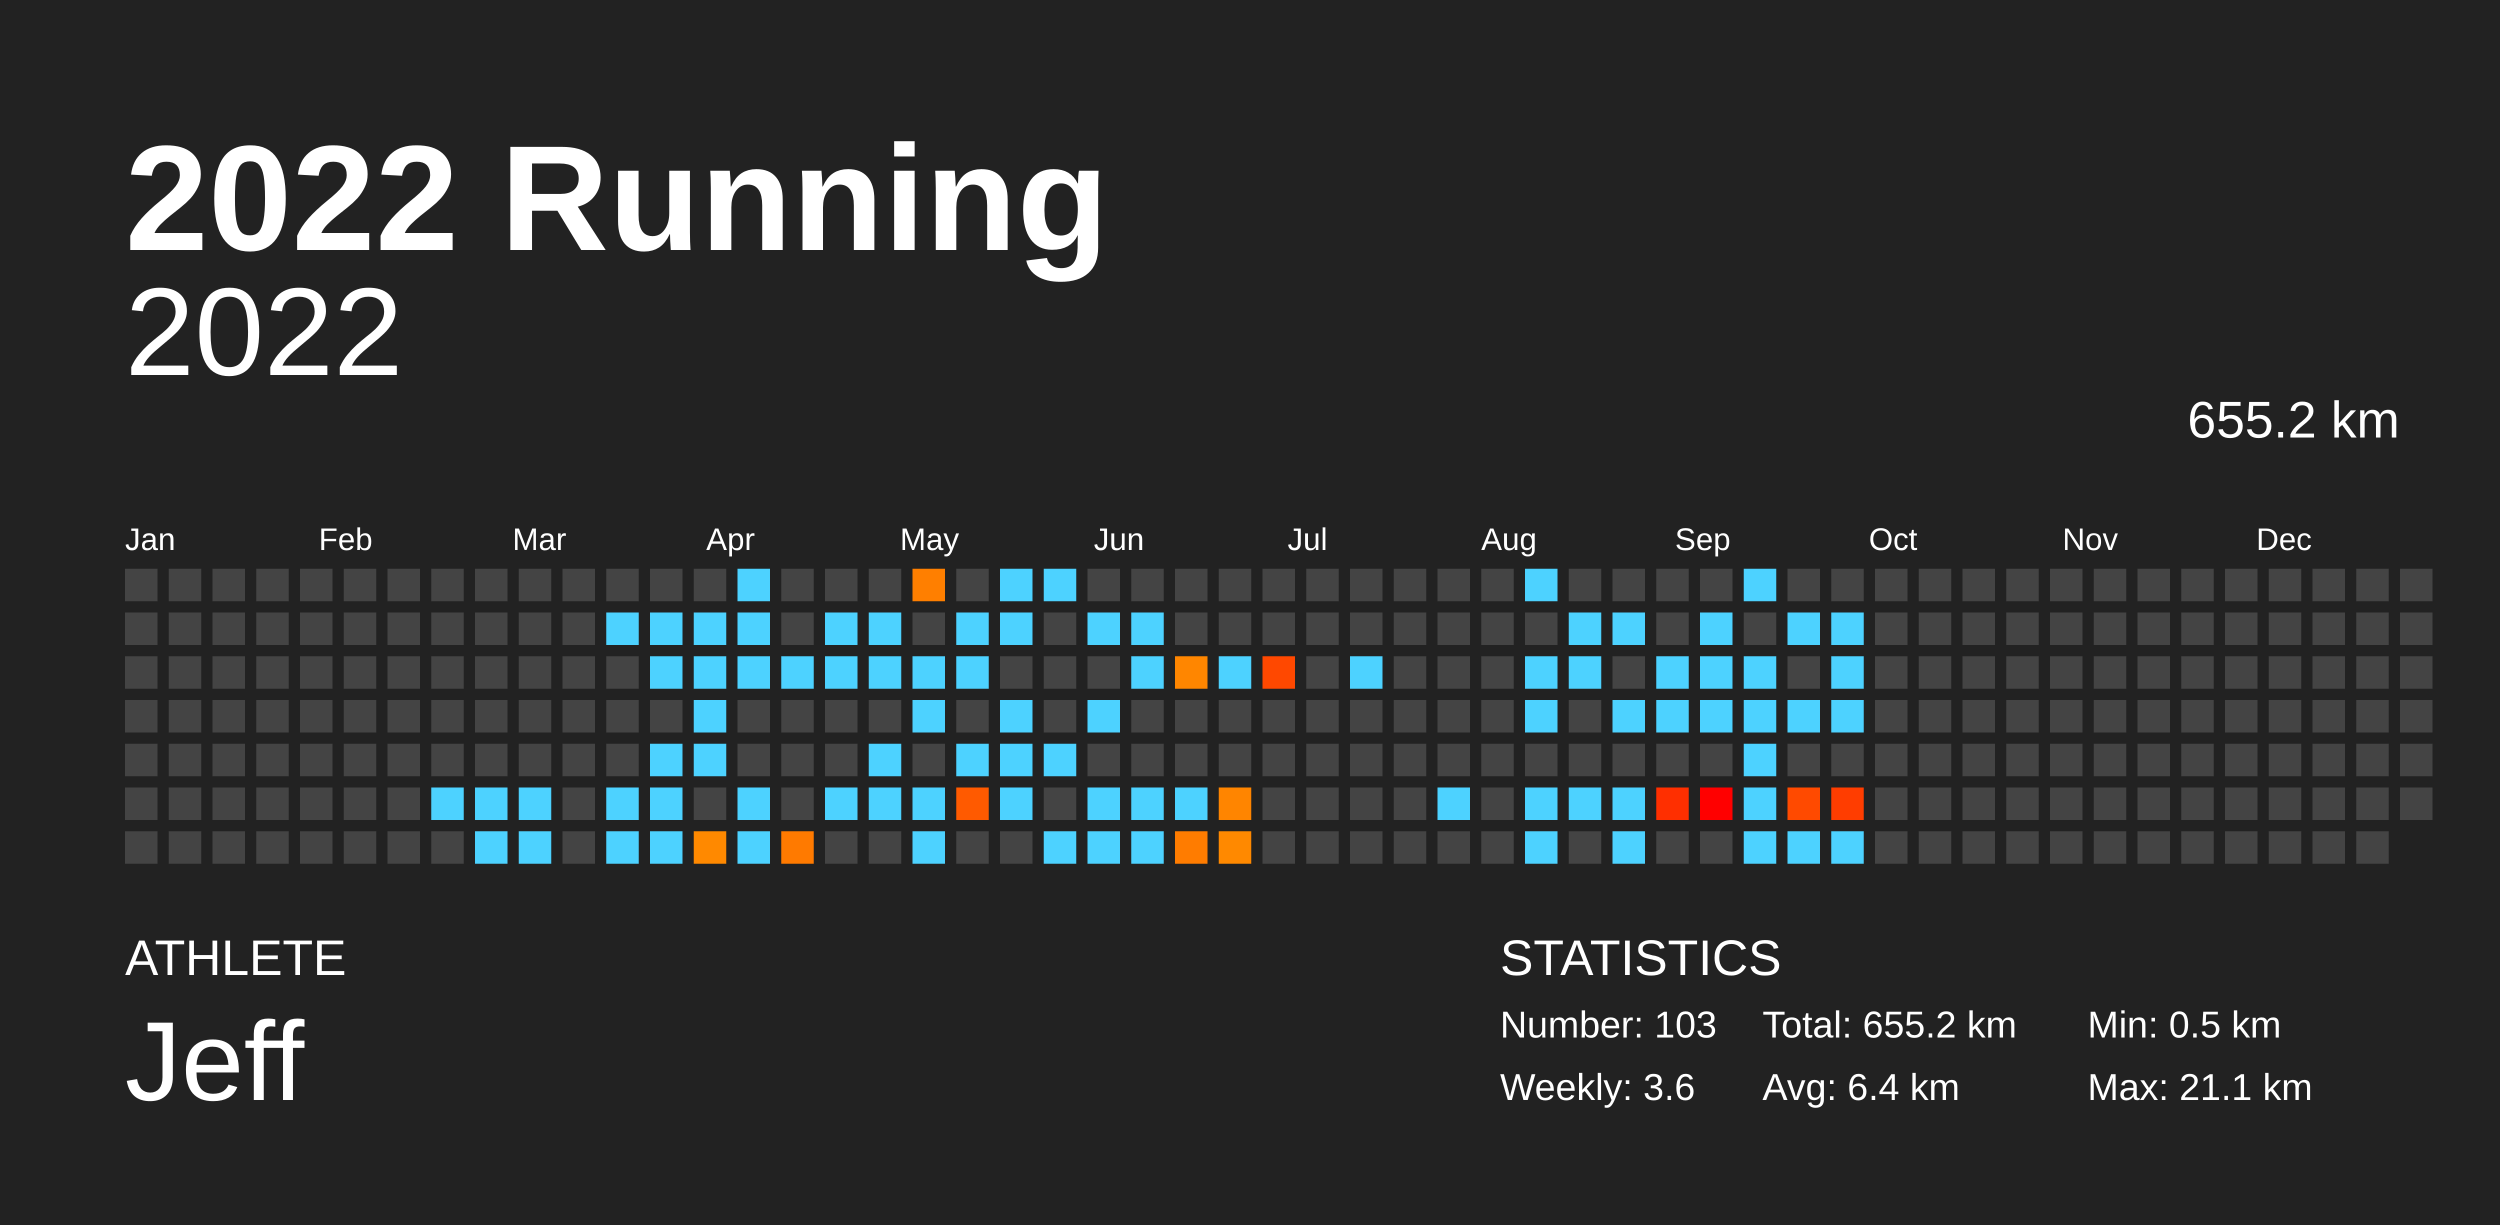
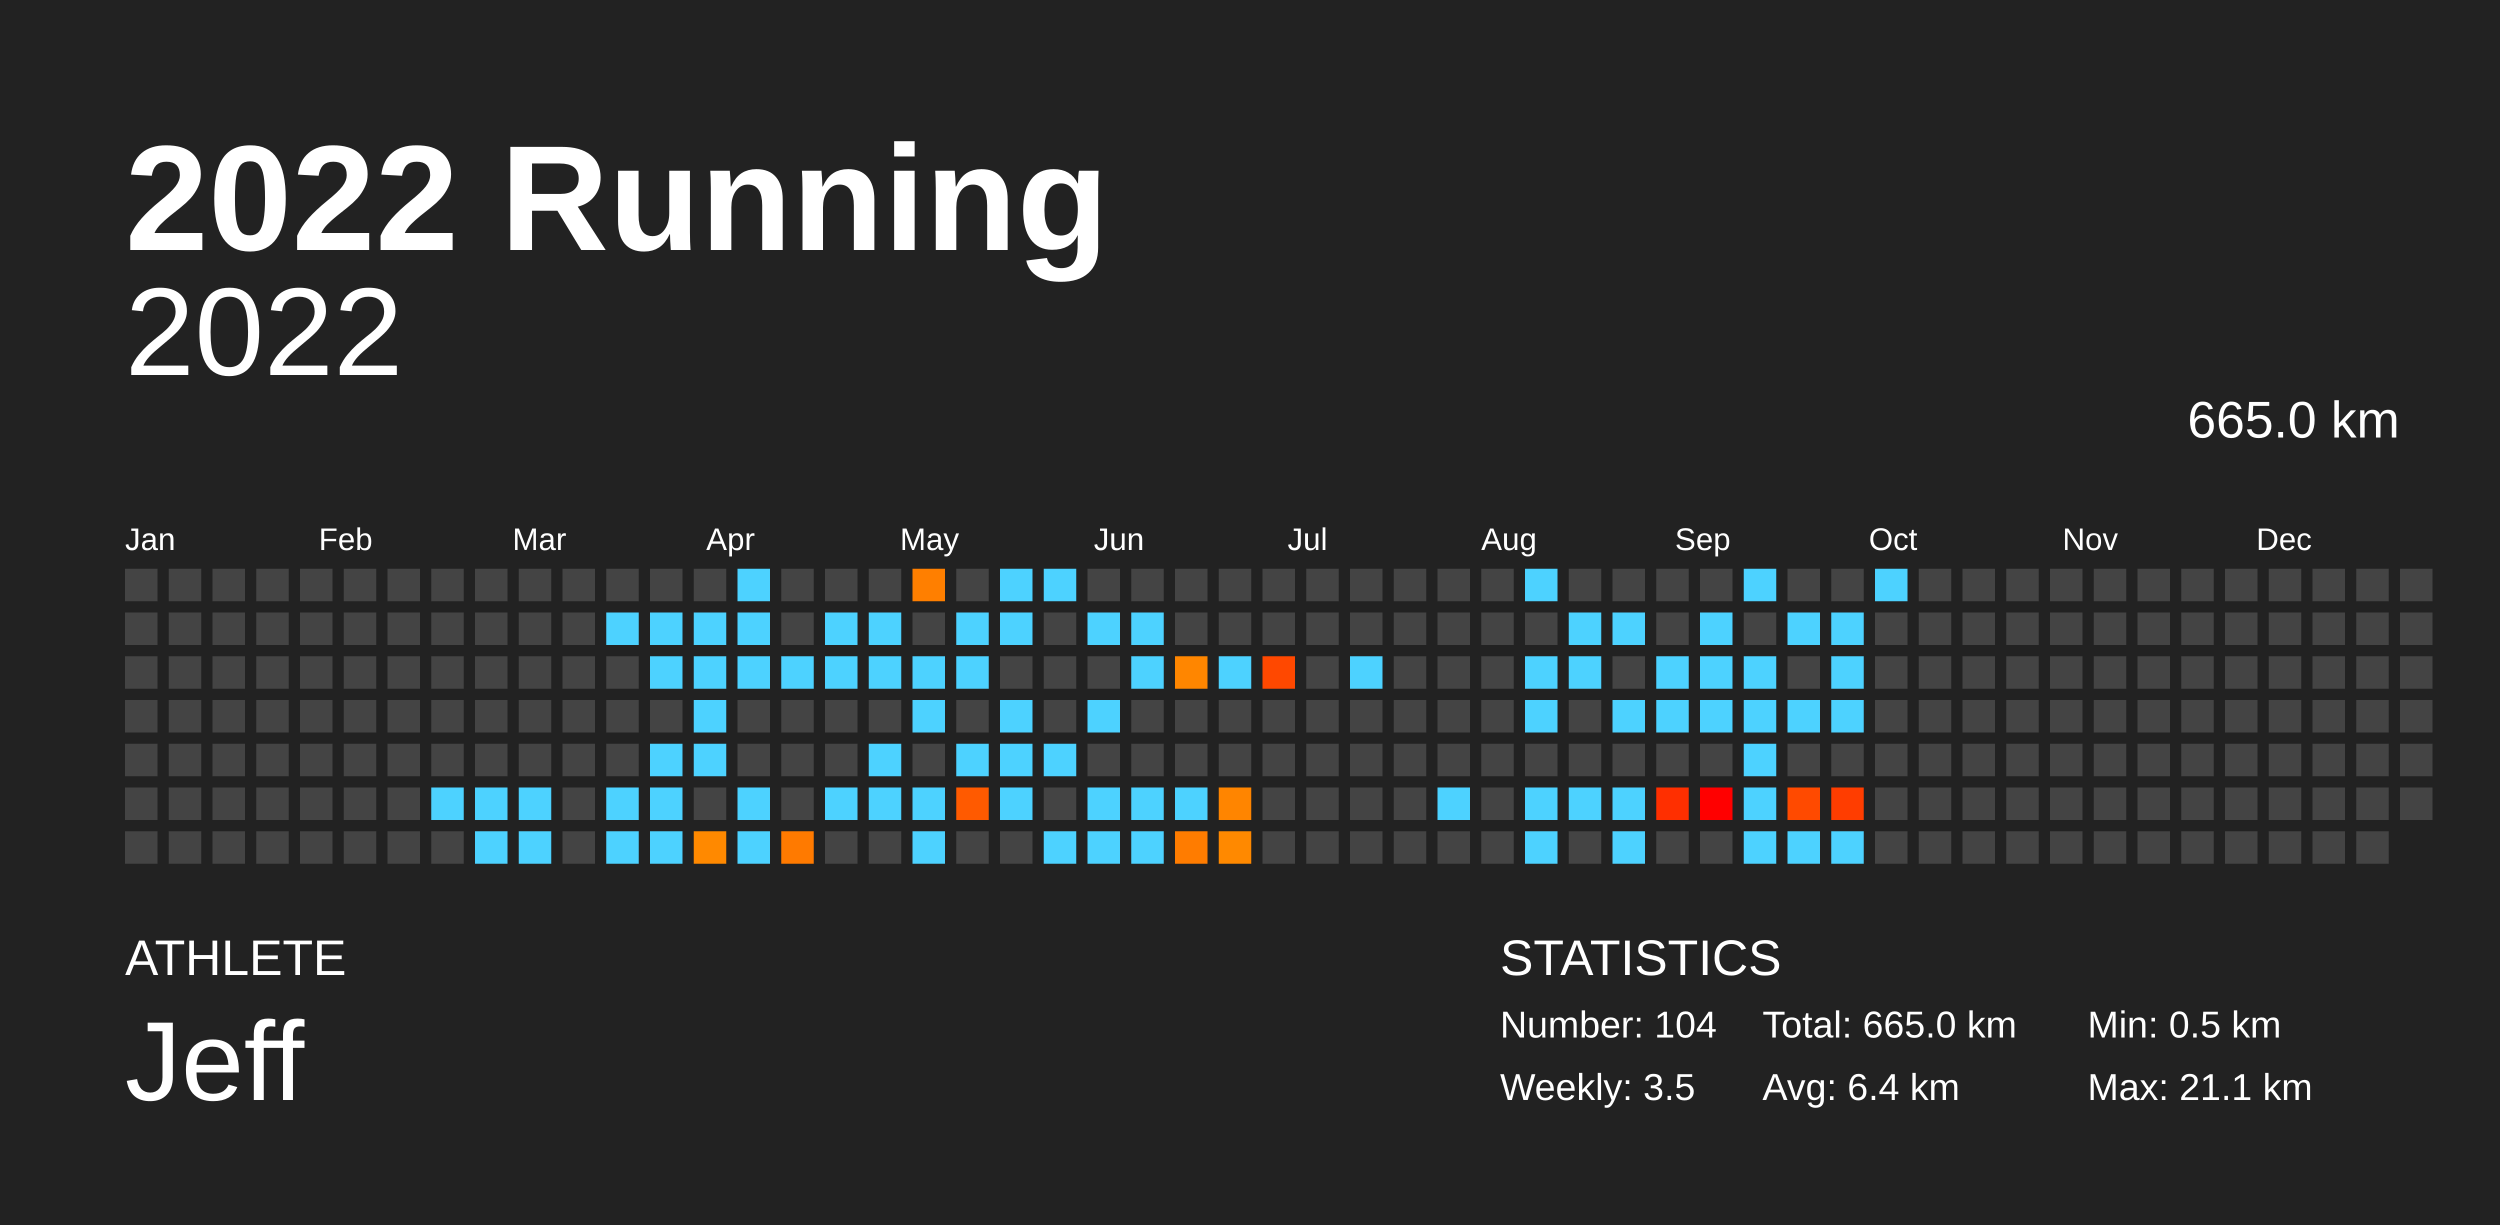
<svg xmlns="http://www.w3.org/2000/svg" baseProfile="full" height="98mm" version="1.1" viewBox="0,0,200,98" width="200mm">
  <defs />
  <rect fill="#222222" height="98" width="200" x="0" y="0" />
  <text fill="#FFFFFF" style="font-size:12px; font-family:Arial; font-weight:bold;" x="10" y="20">2022 Running</text>
  <text fill="#FFFFFF" style="font-size:4px; font-family:Arial" x="10" y="78">ATHLETE</text>
  <text fill="#FFFFFF" style="font-size:9px; font-family:Arial" x="10" y="88">Jeff</text>
  <text fill="#FFFFFF" style="font-size:4px; font-family:Arial" x="120" y="78">STATISTICS</text>
-   <text fill="#FFFFFF" style="font-size:3px; font-family:Arial" x="120" y="83">Number: 103</text>
-   <text fill="#FFFFFF" style="font-size:3px; font-family:Arial" x="120" y="88">Weekly: 3.6</text>
-   <text fill="#FFFFFF" style="font-size:3px; font-family:Arial" x="141" y="83">Total: 655.2 km</text>
+   <text fill="#FFFFFF" style="font-size:3px; font-family:Arial" x="120" y="83">Number: 104</text>
+   <text fill="#FFFFFF" style="font-size:3px; font-family:Arial" x="120" y="88">Weekly: 3.5</text>
+   <text fill="#FFFFFF" style="font-size:3px; font-family:Arial" x="141" y="83">Total: 665.0 km</text>
  <text fill="#FFFFFF" style="font-size:3px; font-family:Arial" x="141" y="88">Avg: 6.4 km</text>
  <text fill="#FFFFFF" style="font-size:3px; font-family:Arial" x="167" y="83">Min: 0.5 km</text>
  <text fill="#FFFFFF" style="font-size:3px; font-family:Arial" x="167" y="88">Max: 21.1 km</text>
  <text alignment-baseline="hanging" fill="#FFFFFF" style="font-size:10.0px; font-family:Arial;" x="10" y="30">2022</text>
-   <text alignment-baseline="hanging" fill="#FFFFFF" style="font-size:4.125px; font-family:Arial;" x="175" y="35">655.2 km</text>
+   <text alignment-baseline="hanging" fill="#FFFFFF" style="font-size:4.125px; font-family:Arial;" x="175" y="35">665.0 km</text>
  <text fill="#FFFFFF" style="font-size:2.5px; font-family:Arial" x="10.0" y="44">Jan</text>
  <text fill="#FFFFFF" style="font-size:2.5px; font-family:Arial" x="25.5" y="44">Feb</text>
  <text fill="#FFFFFF" style="font-size:2.5px; font-family:Arial" x="41.0" y="44">Mar</text>
  <text fill="#FFFFFF" style="font-size:2.5px; font-family:Arial" x="56.5" y="44">Apr</text>
  <text fill="#FFFFFF" style="font-size:2.5px; font-family:Arial" x="72.0" y="44">May</text>
  <text fill="#FFFFFF" style="font-size:2.5px; font-family:Arial" x="87.5" y="44">Jun</text>
  <text fill="#FFFFFF" style="font-size:2.5px; font-family:Arial" x="103.0" y="44">Jul</text>
  <text fill="#FFFFFF" style="font-size:2.5px; font-family:Arial" x="118.5" y="44">Aug</text>
  <text fill="#FFFFFF" style="font-size:2.5px; font-family:Arial" x="134.0" y="44">Sep</text>
  <text fill="#FFFFFF" style="font-size:2.5px; font-family:Arial" x="149.5" y="44">Oct</text>
  <text fill="#FFFFFF" style="font-size:2.5px; font-family:Arial" x="165.0" y="44">Nov</text>
  <text fill="#FFFFFF" style="font-size:2.5px; font-family:Arial" x="180.5" y="44">Dec</text>
  <rect fill="#444444" height="2.6" width="2.6" x="10.0" y="45.5" />
  <rect fill="#444444" height="2.6" width="2.6" x="10.0" y="49.0" />
  <rect fill="#444444" height="2.6" width="2.6" x="10.0" y="52.5" />
  <rect fill="#444444" height="2.6" width="2.6" x="10.0" y="56.0" />
  <rect fill="#444444" height="2.6" width="2.6" x="10.0" y="59.5" />
  <rect fill="#444444" height="2.6" width="2.6" x="10.0" y="63.0" />
  <rect fill="#444444" height="2.6" width="2.6" x="10.0" y="66.5" />
  <rect fill="#444444" height="2.6" width="2.6" x="13.5" y="45.5" />
  <rect fill="#444444" height="2.6" width="2.6" x="13.5" y="49.0" />
  <rect fill="#444444" height="2.6" width="2.6" x="13.5" y="52.5" />
  <rect fill="#444444" height="2.6" width="2.6" x="13.5" y="56.0" />
  <rect fill="#444444" height="2.6" width="2.6" x="13.5" y="59.5" />
  <rect fill="#444444" height="2.6" width="2.6" x="13.5" y="63.0" />
  <rect fill="#444444" height="2.6" width="2.6" x="13.5" y="66.5" />
  <rect fill="#444444" height="2.6" width="2.6" x="17.0" y="45.5" />
  <rect fill="#444444" height="2.6" width="2.6" x="17.0" y="49.0" />
  <rect fill="#444444" height="2.6" width="2.6" x="17.0" y="52.5" />
  <rect fill="#444444" height="2.6" width="2.6" x="17.0" y="56.0" />
  <rect fill="#444444" height="2.6" width="2.6" x="17.0" y="59.5" />
  <rect fill="#444444" height="2.6" width="2.6" x="17.0" y="63.0" />
  <rect fill="#444444" height="2.6" width="2.6" x="17.0" y="66.5" />
  <rect fill="#444444" height="2.6" width="2.6" x="20.5" y="45.5" />
  <rect fill="#444444" height="2.6" width="2.6" x="20.5" y="49.0" />
  <rect fill="#444444" height="2.6" width="2.6" x="20.5" y="52.5" />
  <rect fill="#444444" height="2.6" width="2.6" x="20.5" y="56.0" />
  <rect fill="#444444" height="2.6" width="2.6" x="20.5" y="59.5" />
  <rect fill="#444444" height="2.6" width="2.6" x="20.5" y="63.0" />
  <rect fill="#444444" height="2.6" width="2.6" x="20.5" y="66.5" />
  <rect fill="#444444" height="2.6" width="2.6" x="24.0" y="45.5" />
  <rect fill="#444444" height="2.6" width="2.6" x="24.0" y="49.0" />
  <rect fill="#444444" height="2.6" width="2.6" x="24.0" y="52.5" />
  <rect fill="#444444" height="2.6" width="2.6" x="24.0" y="56.0" />
  <rect fill="#444444" height="2.6" width="2.6" x="24.0" y="59.5" />
  <rect fill="#444444" height="2.6" width="2.6" x="24.0" y="63.0" />
  <rect fill="#444444" height="2.6" width="2.6" x="24.0" y="66.5" />
  <rect fill="#444444" height="2.6" width="2.6" x="27.5" y="45.5" />
  <rect fill="#444444" height="2.6" width="2.6" x="27.5" y="49.0" />
  <rect fill="#444444" height="2.6" width="2.6" x="27.5" y="52.5" />
  <rect fill="#444444" height="2.6" width="2.6" x="27.5" y="56.0" />
  <rect fill="#444444" height="2.6" width="2.6" x="27.5" y="59.5" />
  <rect fill="#444444" height="2.6" width="2.6" x="27.5" y="63.0" />
  <rect fill="#444444" height="2.6" width="2.6" x="27.5" y="66.5" />
  <rect fill="#444444" height="2.6" width="2.6" x="31.0" y="45.5" />
  <rect fill="#444444" height="2.6" width="2.6" x="31.0" y="49.0" />
  <rect fill="#444444" height="2.6" width="2.6" x="31.0" y="52.5" />
  <rect fill="#444444" height="2.6" width="2.6" x="31.0" y="56.0" />
  <rect fill="#444444" height="2.6" width="2.6" x="31.0" y="59.5" />
  <rect fill="#444444" height="2.6" width="2.6" x="31.0" y="63.0" />
  <rect fill="#444444" height="2.6" width="2.6" x="31.0" y="66.5" />
  <rect fill="#444444" height="2.6" width="2.6" x="34.5" y="45.5" />
  <rect fill="#444444" height="2.6" width="2.6" x="34.5" y="49.0" />
  <rect fill="#444444" height="2.6" width="2.6" x="34.5" y="52.5" />
  <rect fill="#444444" height="2.6" width="2.6" x="34.5" y="56.0" />
  <rect fill="#444444" height="2.6" width="2.6" x="34.5" y="59.5" />
  <rect fill="#4dd2ff" height="2.6" width="2.6" x="34.5" y="63.0" />
  <rect fill="#444444" height="2.6" width="2.6" x="34.5" y="66.5" />
  <rect fill="#444444" height="2.6" width="2.6" x="38.0" y="45.5" />
  <rect fill="#444444" height="2.6" width="2.6" x="38.0" y="49.0" />
  <rect fill="#444444" height="2.6" width="2.6" x="38.0" y="52.5" />
  <rect fill="#444444" height="2.6" width="2.6" x="38.0" y="56.0" />
  <rect fill="#444444" height="2.6" width="2.6" x="38.0" y="59.5" />
  <rect fill="#4dd2ff" height="2.6" width="2.6" x="38.0" y="63.0" />
  <rect fill="#4dd2ff" height="2.6" width="2.6" x="38.0" y="66.5" />
  <rect fill="#444444" height="2.6" width="2.6" x="41.5" y="45.5" />
  <rect fill="#444444" height="2.6" width="2.6" x="41.5" y="49.0" />
  <rect fill="#444444" height="2.6" width="2.6" x="41.5" y="52.5" />
  <rect fill="#444444" height="2.6" width="2.6" x="41.5" y="56.0" />
  <rect fill="#444444" height="2.6" width="2.6" x="41.5" y="59.5" />
  <rect fill="#4dd2ff" height="2.6" width="2.6" x="41.5" y="63.0" />
  <rect fill="#4dd2ff" height="2.6" width="2.6" x="41.5" y="66.5" />
  <rect fill="#444444" height="2.6" width="2.6" x="45.0" y="45.5" />
  <rect fill="#444444" height="2.6" width="2.6" x="45.0" y="49.0" />
  <rect fill="#444444" height="2.6" width="2.6" x="45.0" y="52.5" />
  <rect fill="#444444" height="2.6" width="2.6" x="45.0" y="56.0" />
  <rect fill="#444444" height="2.6" width="2.6" x="45.0" y="59.5" />
  <rect fill="#444444" height="2.6" width="2.6" x="45.0" y="63.0" />
  <rect fill="#444444" height="2.6" width="2.6" x="45.0" y="66.5" />
  <rect fill="#444444" height="2.6" width="2.6" x="48.5" y="45.5" />
  <rect fill="#4dd2ff" height="2.6" width="2.6" x="48.5" y="49.0" />
  <rect fill="#444444" height="2.6" width="2.6" x="48.5" y="52.5" />
  <rect fill="#444444" height="2.6" width="2.6" x="48.5" y="56.0" />
  <rect fill="#444444" height="2.6" width="2.6" x="48.5" y="59.5" />
  <rect fill="#4dd2ff" height="2.6" width="2.6" x="48.5" y="63.0" />
  <rect fill="#4dd2ff" height="2.6" width="2.6" x="48.5" y="66.5" />
  <rect fill="#444444" height="2.6" width="2.6" x="52.0" y="45.5" />
  <rect fill="#4dd2ff" height="2.6" width="2.6" x="52.0" y="49.0" />
  <rect fill="#4dd2ff" height="2.6" width="2.6" x="52.0" y="52.5" />
  <rect fill="#444444" height="2.6" width="2.6" x="52.0" y="56.0" />
  <rect fill="#4dd2ff" height="2.6" width="2.6" x="52.0" y="59.5" />
  <rect fill="#4dd2ff" height="2.6" width="2.6" x="52.0" y="63.0" />
  <rect fill="#4dd2ff" height="2.6" width="2.6" x="52.0" y="66.5" />
  <rect fill="#444444" height="2.6" width="2.6" x="55.5" y="45.5" />
  <rect fill="#4dd2ff" height="2.6" width="2.6" x="55.5" y="49.0" />
  <rect fill="#4dd2ff" height="2.6" width="2.6" x="55.5" y="52.5" />
  <rect fill="#4dd2ff" height="2.6" width="2.6" x="55.5" y="56.0" />
  <rect fill="#4dd2ff" height="2.6" width="2.6" x="55.5" y="59.5" />
  <rect fill="#444444" height="2.6" width="2.6" x="55.5" y="63.0" />
  <rect fill="#ff8900" height="2.6" width="2.6" x="55.5" y="66.5" />
  <rect fill="#4dd2ff" height="2.6" width="2.6" x="59.0" y="45.5" />
  <rect fill="#4dd2ff" height="2.6" width="2.6" x="59.0" y="49.0" />
  <rect fill="#4dd2ff" height="2.6" width="2.6" x="59.0" y="52.5" />
  <rect fill="#444444" height="2.6" width="2.6" x="59.0" y="56.0" />
  <rect fill="#444444" height="2.6" width="2.6" x="59.0" y="59.5" />
  <rect fill="#4dd2ff" height="2.6" width="2.6" x="59.0" y="63.0" />
  <rect fill="#4dd2ff" height="2.6" width="2.6" x="59.0" y="66.5" />
  <rect fill="#444444" height="2.6" width="2.6" x="62.5" y="45.5" />
  <rect fill="#444444" height="2.6" width="2.6" x="62.5" y="49.0" />
  <rect fill="#4dd2ff" height="2.6" width="2.6" x="62.5" y="52.5" />
  <rect fill="#444444" height="2.6" width="2.6" x="62.5" y="56.0" />
  <rect fill="#444444" height="2.6" width="2.6" x="62.5" y="59.5" />
  <rect fill="#444444" height="2.6" width="2.6" x="62.5" y="63.0" />
  <rect fill="#ff7a00" height="2.6" width="2.6" x="62.5" y="66.5" />
  <rect fill="#444444" height="2.6" width="2.6" x="66.0" y="45.5" />
  <rect fill="#4dd2ff" height="2.6" width="2.6" x="66.0" y="49.0" />
  <rect fill="#4dd2ff" height="2.6" width="2.6" x="66.0" y="52.5" />
  <rect fill="#444444" height="2.6" width="2.6" x="66.0" y="56.0" />
  <rect fill="#444444" height="2.6" width="2.6" x="66.0" y="59.5" />
  <rect fill="#4dd2ff" height="2.6" width="2.6" x="66.0" y="63.0" />
  <rect fill="#444444" height="2.6" width="2.6" x="66.0" y="66.5" />
  <rect fill="#444444" height="2.6" width="2.6" x="69.5" y="45.5" />
  <rect fill="#4dd2ff" height="2.6" width="2.6" x="69.5" y="49.0" />
  <rect fill="#4dd2ff" height="2.6" width="2.6" x="69.5" y="52.5" />
  <rect fill="#444444" height="2.6" width="2.6" x="69.5" y="56.0" />
  <rect fill="#4dd2ff" height="2.6" width="2.6" x="69.5" y="59.5" />
  <rect fill="#4dd2ff" height="2.6" width="2.6" x="69.5" y="63.0" />
  <rect fill="#444444" height="2.6" width="2.6" x="69.5" y="66.5" />
  <rect fill="#ff7f00" height="2.6" width="2.6" x="73.0" y="45.5" />
  <rect fill="#444444" height="2.6" width="2.6" x="73.0" y="49.0" />
  <rect fill="#4dd2ff" height="2.6" width="2.6" x="73.0" y="52.5" />
  <rect fill="#4dd2ff" height="2.6" width="2.6" x="73.0" y="56.0" />
  <rect fill="#444444" height="2.6" width="2.6" x="73.0" y="59.5" />
  <rect fill="#4dd2ff" height="2.6" width="2.6" x="73.0" y="63.0" />
  <rect fill="#4dd2ff" height="2.6" width="2.6" x="73.0" y="66.5" />
  <rect fill="#444444" height="2.6" width="2.6" x="76.5" y="45.5" />
  <rect fill="#4dd2ff" height="2.6" width="2.6" x="76.5" y="49.0" />
  <rect fill="#4dd2ff" height="2.6" width="2.6" x="76.5" y="52.5" />
  <rect fill="#444444" height="2.6" width="2.6" x="76.5" y="56.0" />
  <rect fill="#4dd2ff" height="2.6" width="2.6" x="76.5" y="59.5" />
  <rect fill="#ff5a00" height="2.6" width="2.6" x="76.5" y="63.0" />
  <rect fill="#444444" height="2.6" width="2.6" x="76.5" y="66.5" />
  <rect fill="#4dd2ff" height="2.6" width="2.6" x="80.0" y="45.5" />
  <rect fill="#4dd2ff" height="2.6" width="2.6" x="80.0" y="49.0" />
  <rect fill="#444444" height="2.6" width="2.6" x="80.0" y="52.5" />
  <rect fill="#4dd2ff" height="2.6" width="2.6" x="80.0" y="56.0" />
  <rect fill="#4dd2ff" height="2.6" width="2.6" x="80.0" y="59.5" />
  <rect fill="#4dd2ff" height="2.6" width="2.6" x="80.0" y="63.0" />
  <rect fill="#444444" height="2.6" width="2.6" x="80.0" y="66.5" />
  <rect fill="#4dd2ff" height="2.6" width="2.6" x="83.5" y="45.5" />
  <rect fill="#444444" height="2.6" width="2.6" x="83.5" y="49.0" />
  <rect fill="#444444" height="2.6" width="2.6" x="83.5" y="52.5" />
  <rect fill="#444444" height="2.6" width="2.6" x="83.5" y="56.0" />
  <rect fill="#4dd2ff" height="2.6" width="2.6" x="83.5" y="59.5" />
  <rect fill="#444444" height="2.6" width="2.6" x="83.5" y="63.0" />
  <rect fill="#4dd2ff" height="2.6" width="2.6" x="83.5" y="66.5" />
  <rect fill="#444444" height="2.6" width="2.6" x="87.0" y="45.5" />
  <rect fill="#4dd2ff" height="2.6" width="2.6" x="87.0" y="49.0" />
  <rect fill="#444444" height="2.6" width="2.6" x="87.0" y="52.5" />
  <rect fill="#4dd2ff" height="2.6" width="2.6" x="87.0" y="56.0" />
  <rect fill="#444444" height="2.6" width="2.6" x="87.0" y="59.5" />
  <rect fill="#4dd2ff" height="2.6" width="2.6" x="87.0" y="63.0" />
  <rect fill="#4dd2ff" height="2.6" width="2.6" x="87.0" y="66.5" />
  <rect fill="#444444" height="2.6" width="2.6" x="90.5" y="45.5" />
  <rect fill="#4dd2ff" height="2.6" width="2.6" x="90.5" y="49.0" />
  <rect fill="#4dd2ff" height="2.6" width="2.6" x="90.5" y="52.5" />
  <rect fill="#444444" height="2.6" width="2.6" x="90.5" y="56.0" />
  <rect fill="#444444" height="2.6" width="2.6" x="90.5" y="59.5" />
  <rect fill="#4dd2ff" height="2.6" width="2.6" x="90.5" y="63.0" />
  <rect fill="#4dd2ff" height="2.6" width="2.6" x="90.5" y="66.5" />
  <rect fill="#444444" height="2.6" width="2.6" x="94.0" y="45.5" />
  <rect fill="#444444" height="2.6" width="2.6" x="94.0" y="49.0" />
  <rect fill="#ff8600" height="2.6" width="2.6" x="94.0" y="52.5" />
  <rect fill="#444444" height="2.6" width="2.6" x="94.0" y="56.0" />
  <rect fill="#444444" height="2.6" width="2.6" x="94.0" y="59.5" />
  <rect fill="#4dd2ff" height="2.6" width="2.6" x="94.0" y="63.0" />
  <rect fill="#ff7c00" height="2.6" width="2.6" x="94.0" y="66.5" />
  <rect fill="#444444" height="2.6" width="2.6" x="97.5" y="45.5" />
  <rect fill="#444444" height="2.6" width="2.6" x="97.5" y="49.0" />
  <rect fill="#4dd2ff" height="2.6" width="2.6" x="97.5" y="52.5" />
  <rect fill="#444444" height="2.6" width="2.6" x="97.5" y="56.0" />
  <rect fill="#444444" height="2.6" width="2.6" x="97.5" y="59.5" />
  <rect fill="#ff8500" height="2.6" width="2.6" x="97.5" y="63.0" />
  <rect fill="#ff8900" height="2.6" width="2.6" x="97.5" y="66.5" />
  <rect fill="#444444" height="2.6" width="2.6" x="101.0" y="45.5" />
  <rect fill="#444444" height="2.6" width="2.6" x="101.0" y="49.0" />
  <rect fill="#ff4800" height="2.6" width="2.6" x="101.0" y="52.5" />
  <rect fill="#444444" height="2.6" width="2.6" x="101.0" y="56.0" />
  <rect fill="#444444" height="2.6" width="2.6" x="101.0" y="59.5" />
  <rect fill="#444444" height="2.6" width="2.6" x="101.0" y="63.0" />
  <rect fill="#444444" height="2.6" width="2.6" x="101.0" y="66.5" />
  <rect fill="#444444" height="2.6" width="2.6" x="104.5" y="45.5" />
  <rect fill="#444444" height="2.6" width="2.6" x="104.5" y="49.0" />
  <rect fill="#444444" height="2.6" width="2.6" x="104.5" y="52.5" />
  <rect fill="#444444" height="2.6" width="2.6" x="104.5" y="56.0" />
  <rect fill="#444444" height="2.6" width="2.6" x="104.5" y="59.5" />
  <rect fill="#444444" height="2.6" width="2.6" x="104.5" y="63.0" />
  <rect fill="#444444" height="2.6" width="2.6" x="104.5" y="66.5" />
  <rect fill="#444444" height="2.6" width="2.6" x="108.0" y="45.5" />
  <rect fill="#444444" height="2.6" width="2.6" x="108.0" y="49.0" />
  <rect fill="#4dd2ff" height="2.6" width="2.6" x="108.0" y="52.5" />
  <rect fill="#444444" height="2.6" width="2.6" x="108.0" y="56.0" />
  <rect fill="#444444" height="2.6" width="2.6" x="108.0" y="59.5" />
  <rect fill="#444444" height="2.6" width="2.6" x="108.0" y="63.0" />
  <rect fill="#444444" height="2.6" width="2.6" x="108.0" y="66.5" />
  <rect fill="#444444" height="2.6" width="2.6" x="111.5" y="45.5" />
  <rect fill="#444444" height="2.6" width="2.6" x="111.5" y="49.0" />
  <rect fill="#444444" height="2.6" width="2.6" x="111.5" y="52.5" />
  <rect fill="#444444" height="2.6" width="2.6" x="111.5" y="56.0" />
  <rect fill="#444444" height="2.6" width="2.6" x="111.5" y="59.5" />
  <rect fill="#444444" height="2.6" width="2.6" x="111.5" y="63.0" />
  <rect fill="#444444" height="2.6" width="2.6" x="111.5" y="66.5" />
  <rect fill="#444444" height="2.6" width="2.6" x="115.0" y="45.5" />
  <rect fill="#444444" height="2.6" width="2.6" x="115.0" y="49.0" />
  <rect fill="#444444" height="2.6" width="2.6" x="115.0" y="52.5" />
  <rect fill="#444444" height="2.6" width="2.6" x="115.0" y="56.0" />
  <rect fill="#444444" height="2.6" width="2.6" x="115.0" y="59.5" />
  <rect fill="#4dd2ff" height="2.6" width="2.6" x="115.0" y="63.0" />
  <rect fill="#444444" height="2.6" width="2.6" x="115.0" y="66.5" />
  <rect fill="#444444" height="2.6" width="2.6" x="118.5" y="45.5" />
  <rect fill="#444444" height="2.6" width="2.6" x="118.5" y="49.0" />
  <rect fill="#444444" height="2.6" width="2.6" x="118.5" y="52.5" />
  <rect fill="#444444" height="2.6" width="2.6" x="118.5" y="56.0" />
  <rect fill="#444444" height="2.6" width="2.6" x="118.5" y="59.5" />
  <rect fill="#444444" height="2.6" width="2.6" x="118.5" y="63.0" />
  <rect fill="#444444" height="2.6" width="2.6" x="118.5" y="66.5" />
  <rect fill="#4dd2ff" height="2.6" width="2.6" x="122.0" y="45.5" />
  <rect fill="#444444" height="2.6" width="2.6" x="122.0" y="49.0" />
  <rect fill="#4dd2ff" height="2.6" width="2.6" x="122.0" y="52.5" />
  <rect fill="#4dd2ff" height="2.6" width="2.6" x="122.0" y="56.0" />
  <rect fill="#444444" height="2.6" width="2.6" x="122.0" y="59.5" />
  <rect fill="#4dd2ff" height="2.6" width="2.6" x="122.0" y="63.0" />
  <rect fill="#4dd2ff" height="2.6" width="2.6" x="122.0" y="66.5" />
  <rect fill="#444444" height="2.6" width="2.6" x="125.5" y="45.5" />
  <rect fill="#4dd2ff" height="2.6" width="2.6" x="125.5" y="49.0" />
  <rect fill="#4dd2ff" height="2.6" width="2.6" x="125.5" y="52.5" />
  <rect fill="#444444" height="2.6" width="2.6" x="125.5" y="56.0" />
  <rect fill="#444444" height="2.6" width="2.6" x="125.5" y="59.5" />
  <rect fill="#4dd2ff" height="2.6" width="2.6" x="125.5" y="63.0" />
  <rect fill="#444444" height="2.6" width="2.6" x="125.5" y="66.5" />
  <rect fill="#444444" height="2.6" width="2.6" x="129.0" y="45.5" />
  <rect fill="#4dd2ff" height="2.6" width="2.6" x="129.0" y="49.0" />
  <rect fill="#444444" height="2.6" width="2.6" x="129.0" y="52.5" />
  <rect fill="#4dd2ff" height="2.6" width="2.6" x="129.0" y="56.0" />
  <rect fill="#444444" height="2.6" width="2.6" x="129.0" y="59.5" />
  <rect fill="#4dd2ff" height="2.6" width="2.6" x="129.0" y="63.0" />
  <rect fill="#4dd2ff" height="2.6" width="2.6" x="129.0" y="66.5" />
  <rect fill="#444444" height="2.6" width="2.6" x="132.5" y="45.5" />
  <rect fill="#444444" height="2.6" width="2.6" x="132.5" y="49.0" />
  <rect fill="#4dd2ff" height="2.6" width="2.6" x="132.5" y="52.5" />
  <rect fill="#4dd2ff" height="2.6" width="2.6" x="132.5" y="56.0" />
  <rect fill="#444444" height="2.6" width="2.6" x="132.5" y="59.5" />
  <rect fill="#ff2f00" height="2.6" width="2.6" x="132.5" y="63.0" />
  <rect fill="#444444" height="2.6" width="2.6" x="132.5" y="66.5" />
  <rect fill="#444444" height="2.6" width="2.6" x="136.0" y="45.5" />
  <rect fill="#4dd2ff" height="2.6" width="2.6" x="136.0" y="49.0" />
  <rect fill="#4dd2ff" height="2.6" width="2.6" x="136.0" y="52.5" />
  <rect fill="#4dd2ff" height="2.6" width="2.6" x="136.0" y="56.0" />
  <rect fill="#444444" height="2.6" width="2.6" x="136.0" y="59.5" />
  <rect fill="red" height="2.6" width="2.6" x="136.0" y="63.0" />
  <rect fill="#444444" height="2.6" width="2.6" x="136.0" y="66.5" />
  <rect fill="#4dd2ff" height="2.6" width="2.6" x="139.5" y="45.5" />
  <rect fill="#444444" height="2.6" width="2.6" x="139.5" y="49.0" />
  <rect fill="#4dd2ff" height="2.6" width="2.6" x="139.5" y="52.5" />
  <rect fill="#4dd2ff" height="2.6" width="2.6" x="139.5" y="56.0" />
  <rect fill="#4dd2ff" height="2.6" width="2.6" x="139.5" y="59.5" />
  <rect fill="#4dd2ff" height="2.6" width="2.6" x="139.5" y="63.0" />
  <rect fill="#4dd2ff" height="2.6" width="2.6" x="139.5" y="66.5" />
  <rect fill="#444444" height="2.6" width="2.6" x="143.0" y="45.5" />
  <rect fill="#4dd2ff" height="2.6" width="2.6" x="143.0" y="49.0" />
  <rect fill="#444444" height="2.6" width="2.6" x="143.0" y="52.5" />
  <rect fill="#4dd2ff" height="2.6" width="2.6" x="143.0" y="56.0" />
  <rect fill="#444444" height="2.6" width="2.6" x="143.0" y="59.5" />
  <rect fill="#ff4a00" height="2.6" width="2.6" x="143.0" y="63.0" />
  <rect fill="#4dd2ff" height="2.6" width="2.6" x="143.0" y="66.5" />
  <rect fill="#444444" height="2.6" width="2.6" x="146.5" y="45.5" />
  <rect fill="#4dd2ff" height="2.6" width="2.6" x="146.5" y="49.0" />
  <rect fill="#4dd2ff" height="2.6" width="2.6" x="146.5" y="52.5" />
  <rect fill="#4dd2ff" height="2.6" width="2.6" x="146.5" y="56.0" />
  <rect fill="#444444" height="2.6" width="2.6" x="146.5" y="59.5" />
  <rect fill="#ff3d00" height="2.6" width="2.6" x="146.5" y="63.0" />
  <rect fill="#4dd2ff" height="2.6" width="2.6" x="146.5" y="66.5" />
-   <rect fill="#444444" height="2.6" width="2.6" x="150.0" y="45.5" />
+   <rect fill="#4dd2ff" height="2.6" width="2.6" x="150.0" y="45.5" />
  <rect fill="#444444" height="2.6" width="2.6" x="150.0" y="49.0" />
  <rect fill="#444444" height="2.6" width="2.6" x="150.0" y="52.5" />
  <rect fill="#444444" height="2.6" width="2.6" x="150.0" y="56.0" />
  <rect fill="#444444" height="2.6" width="2.6" x="150.0" y="59.5" />
  <rect fill="#444444" height="2.6" width="2.6" x="150.0" y="63.0" />
  <rect fill="#444444" height="2.6" width="2.6" x="150.0" y="66.5" />
  <rect fill="#444444" height="2.6" width="2.6" x="153.5" y="45.5" />
  <rect fill="#444444" height="2.6" width="2.6" x="153.5" y="49.0" />
  <rect fill="#444444" height="2.6" width="2.6" x="153.5" y="52.5" />
  <rect fill="#444444" height="2.6" width="2.6" x="153.5" y="56.0" />
  <rect fill="#444444" height="2.6" width="2.6" x="153.5" y="59.5" />
  <rect fill="#444444" height="2.6" width="2.6" x="153.5" y="63.0" />
  <rect fill="#444444" height="2.6" width="2.6" x="153.5" y="66.5" />
  <rect fill="#444444" height="2.6" width="2.6" x="157.0" y="45.5" />
  <rect fill="#444444" height="2.6" width="2.6" x="157.0" y="49.0" />
  <rect fill="#444444" height="2.6" width="2.6" x="157.0" y="52.5" />
  <rect fill="#444444" height="2.6" width="2.6" x="157.0" y="56.0" />
  <rect fill="#444444" height="2.6" width="2.6" x="157.0" y="59.5" />
  <rect fill="#444444" height="2.6" width="2.6" x="157.0" y="63.0" />
  <rect fill="#444444" height="2.6" width="2.6" x="157.0" y="66.5" />
  <rect fill="#444444" height="2.6" width="2.6" x="160.5" y="45.5" />
  <rect fill="#444444" height="2.6" width="2.6" x="160.5" y="49.0" />
  <rect fill="#444444" height="2.6" width="2.6" x="160.5" y="52.5" />
  <rect fill="#444444" height="2.6" width="2.6" x="160.5" y="56.0" />
  <rect fill="#444444" height="2.6" width="2.6" x="160.5" y="59.5" />
  <rect fill="#444444" height="2.6" width="2.6" x="160.5" y="63.0" />
  <rect fill="#444444" height="2.6" width="2.6" x="160.5" y="66.5" />
  <rect fill="#444444" height="2.6" width="2.6" x="164.0" y="45.5" />
  <rect fill="#444444" height="2.6" width="2.6" x="164.0" y="49.0" />
  <rect fill="#444444" height="2.6" width="2.6" x="164.0" y="52.5" />
  <rect fill="#444444" height="2.6" width="2.6" x="164.0" y="56.0" />
  <rect fill="#444444" height="2.6" width="2.6" x="164.0" y="59.5" />
  <rect fill="#444444" height="2.6" width="2.6" x="164.0" y="63.0" />
  <rect fill="#444444" height="2.6" width="2.6" x="164.0" y="66.5" />
  <rect fill="#444444" height="2.6" width="2.6" x="167.5" y="45.5" />
  <rect fill="#444444" height="2.6" width="2.6" x="167.5" y="49.0" />
  <rect fill="#444444" height="2.6" width="2.6" x="167.5" y="52.5" />
  <rect fill="#444444" height="2.6" width="2.6" x="167.5" y="56.0" />
  <rect fill="#444444" height="2.6" width="2.6" x="167.5" y="59.5" />
  <rect fill="#444444" height="2.6" width="2.6" x="167.5" y="63.0" />
  <rect fill="#444444" height="2.6" width="2.6" x="167.5" y="66.5" />
  <rect fill="#444444" height="2.6" width="2.6" x="171.0" y="45.5" />
  <rect fill="#444444" height="2.6" width="2.6" x="171.0" y="49.0" />
  <rect fill="#444444" height="2.6" width="2.6" x="171.0" y="52.5" />
  <rect fill="#444444" height="2.6" width="2.6" x="171.0" y="56.0" />
  <rect fill="#444444" height="2.6" width="2.6" x="171.0" y="59.5" />
  <rect fill="#444444" height="2.6" width="2.6" x="171.0" y="63.0" />
  <rect fill="#444444" height="2.6" width="2.6" x="171.0" y="66.5" />
  <rect fill="#444444" height="2.6" width="2.6" x="174.5" y="45.5" />
  <rect fill="#444444" height="2.6" width="2.6" x="174.5" y="49.0" />
  <rect fill="#444444" height="2.6" width="2.6" x="174.5" y="52.5" />
  <rect fill="#444444" height="2.6" width="2.6" x="174.5" y="56.0" />
  <rect fill="#444444" height="2.6" width="2.6" x="174.5" y="59.5" />
  <rect fill="#444444" height="2.6" width="2.6" x="174.5" y="63.0" />
  <rect fill="#444444" height="2.6" width="2.6" x="174.5" y="66.5" />
  <rect fill="#444444" height="2.6" width="2.6" x="178.0" y="45.5" />
  <rect fill="#444444" height="2.6" width="2.6" x="178.0" y="49.0" />
  <rect fill="#444444" height="2.6" width="2.6" x="178.0" y="52.5" />
  <rect fill="#444444" height="2.6" width="2.6" x="178.0" y="56.0" />
  <rect fill="#444444" height="2.6" width="2.6" x="178.0" y="59.5" />
  <rect fill="#444444" height="2.6" width="2.6" x="178.0" y="63.0" />
  <rect fill="#444444" height="2.6" width="2.6" x="178.0" y="66.5" />
  <rect fill="#444444" height="2.6" width="2.6" x="181.5" y="45.5" />
  <rect fill="#444444" height="2.6" width="2.6" x="181.5" y="49.0" />
  <rect fill="#444444" height="2.6" width="2.6" x="181.5" y="52.5" />
  <rect fill="#444444" height="2.6" width="2.6" x="181.5" y="56.0" />
  <rect fill="#444444" height="2.6" width="2.6" x="181.5" y="59.5" />
  <rect fill="#444444" height="2.6" width="2.6" x="181.5" y="63.0" />
  <rect fill="#444444" height="2.6" width="2.6" x="181.5" y="66.5" />
  <rect fill="#444444" height="2.6" width="2.6" x="185.0" y="45.5" />
  <rect fill="#444444" height="2.6" width="2.6" x="185.0" y="49.0" />
  <rect fill="#444444" height="2.6" width="2.6" x="185.0" y="52.5" />
  <rect fill="#444444" height="2.6" width="2.6" x="185.0" y="56.0" />
  <rect fill="#444444" height="2.6" width="2.6" x="185.0" y="59.5" />
  <rect fill="#444444" height="2.6" width="2.6" x="185.0" y="63.0" />
  <rect fill="#444444" height="2.6" width="2.6" x="185.0" y="66.5" />
  <rect fill="#444444" height="2.6" width="2.6" x="188.5" y="45.5" />
  <rect fill="#444444" height="2.6" width="2.6" x="188.5" y="49.0" />
  <rect fill="#444444" height="2.6" width="2.6" x="188.5" y="52.5" />
  <rect fill="#444444" height="2.6" width="2.6" x="188.5" y="56.0" />
  <rect fill="#444444" height="2.6" width="2.6" x="188.5" y="59.5" />
  <rect fill="#444444" height="2.6" width="2.6" x="188.5" y="63.0" />
  <rect fill="#444444" height="2.6" width="2.6" x="188.5" y="66.5" />
  <rect fill="#444444" height="2.6" width="2.6" x="192.0" y="45.5" />
  <rect fill="#444444" height="2.6" width="2.6" x="192.0" y="49.0" />
  <rect fill="#444444" height="2.6" width="2.6" x="192.0" y="52.5" />
  <rect fill="#444444" height="2.6" width="2.6" x="192.0" y="56.0" />
  <rect fill="#444444" height="2.6" width="2.6" x="192.0" y="59.5" />
  <rect fill="#444444" height="2.6" width="2.6" x="192.0" y="63.0" />
</svg>
